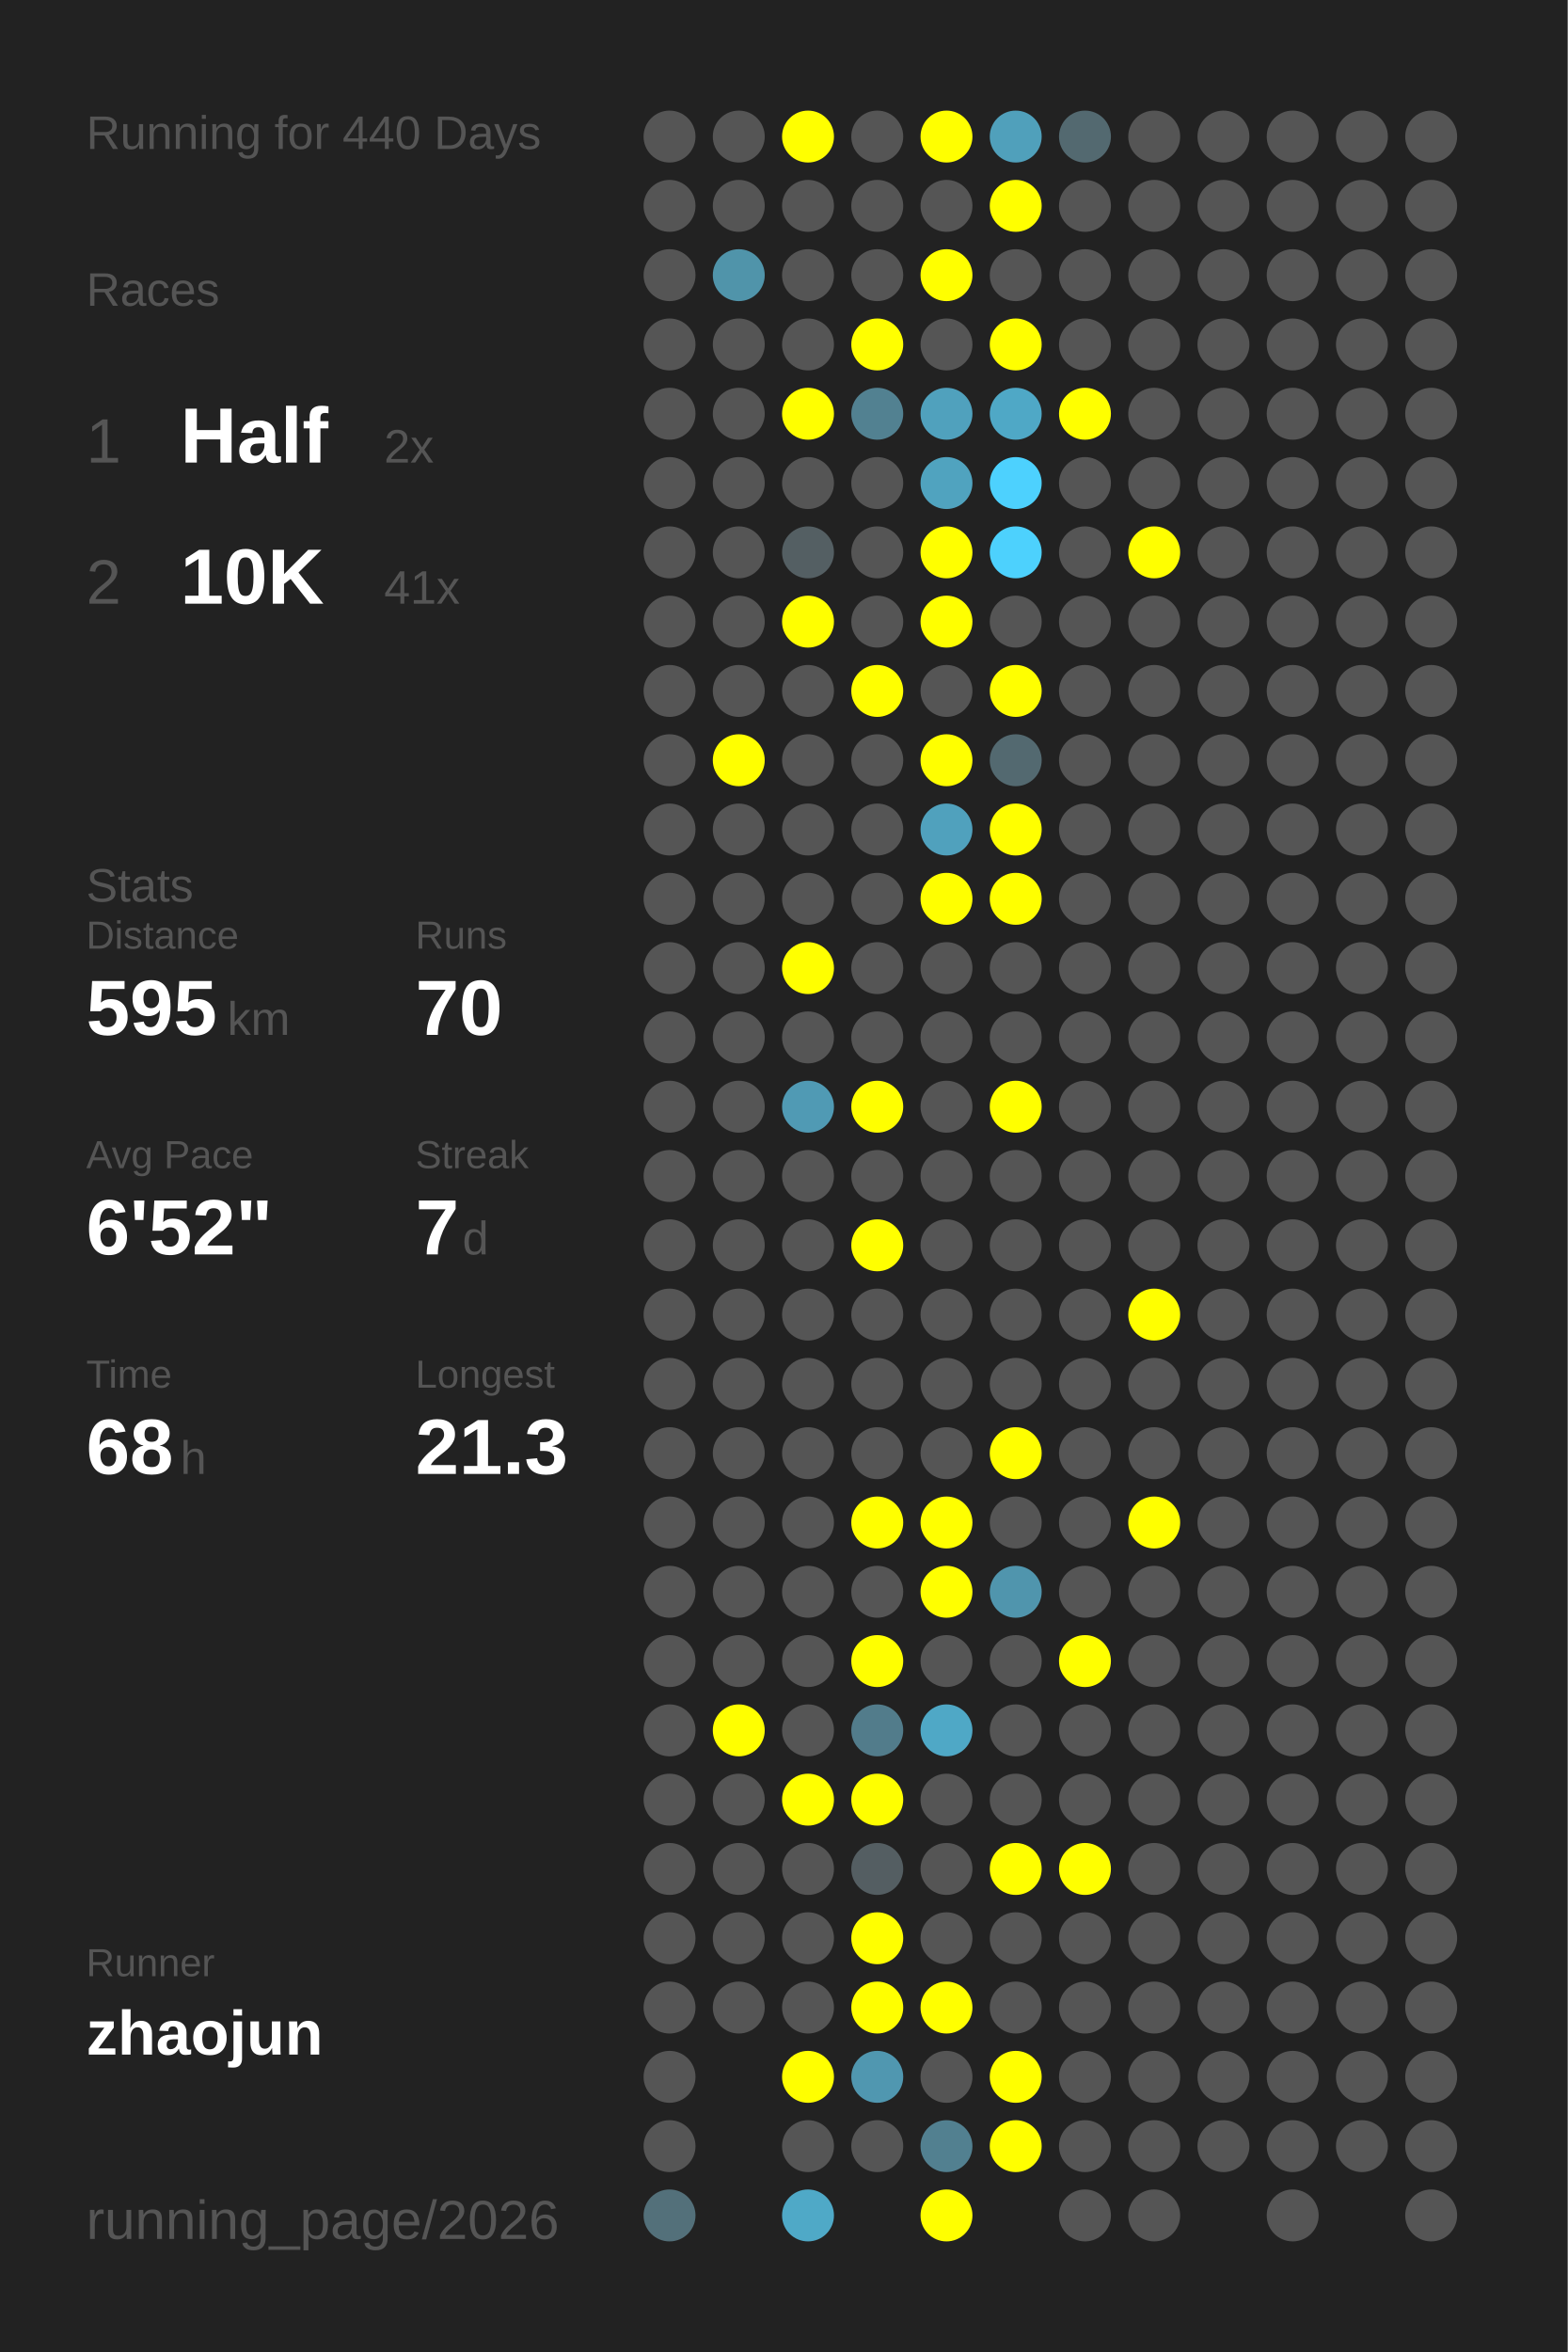
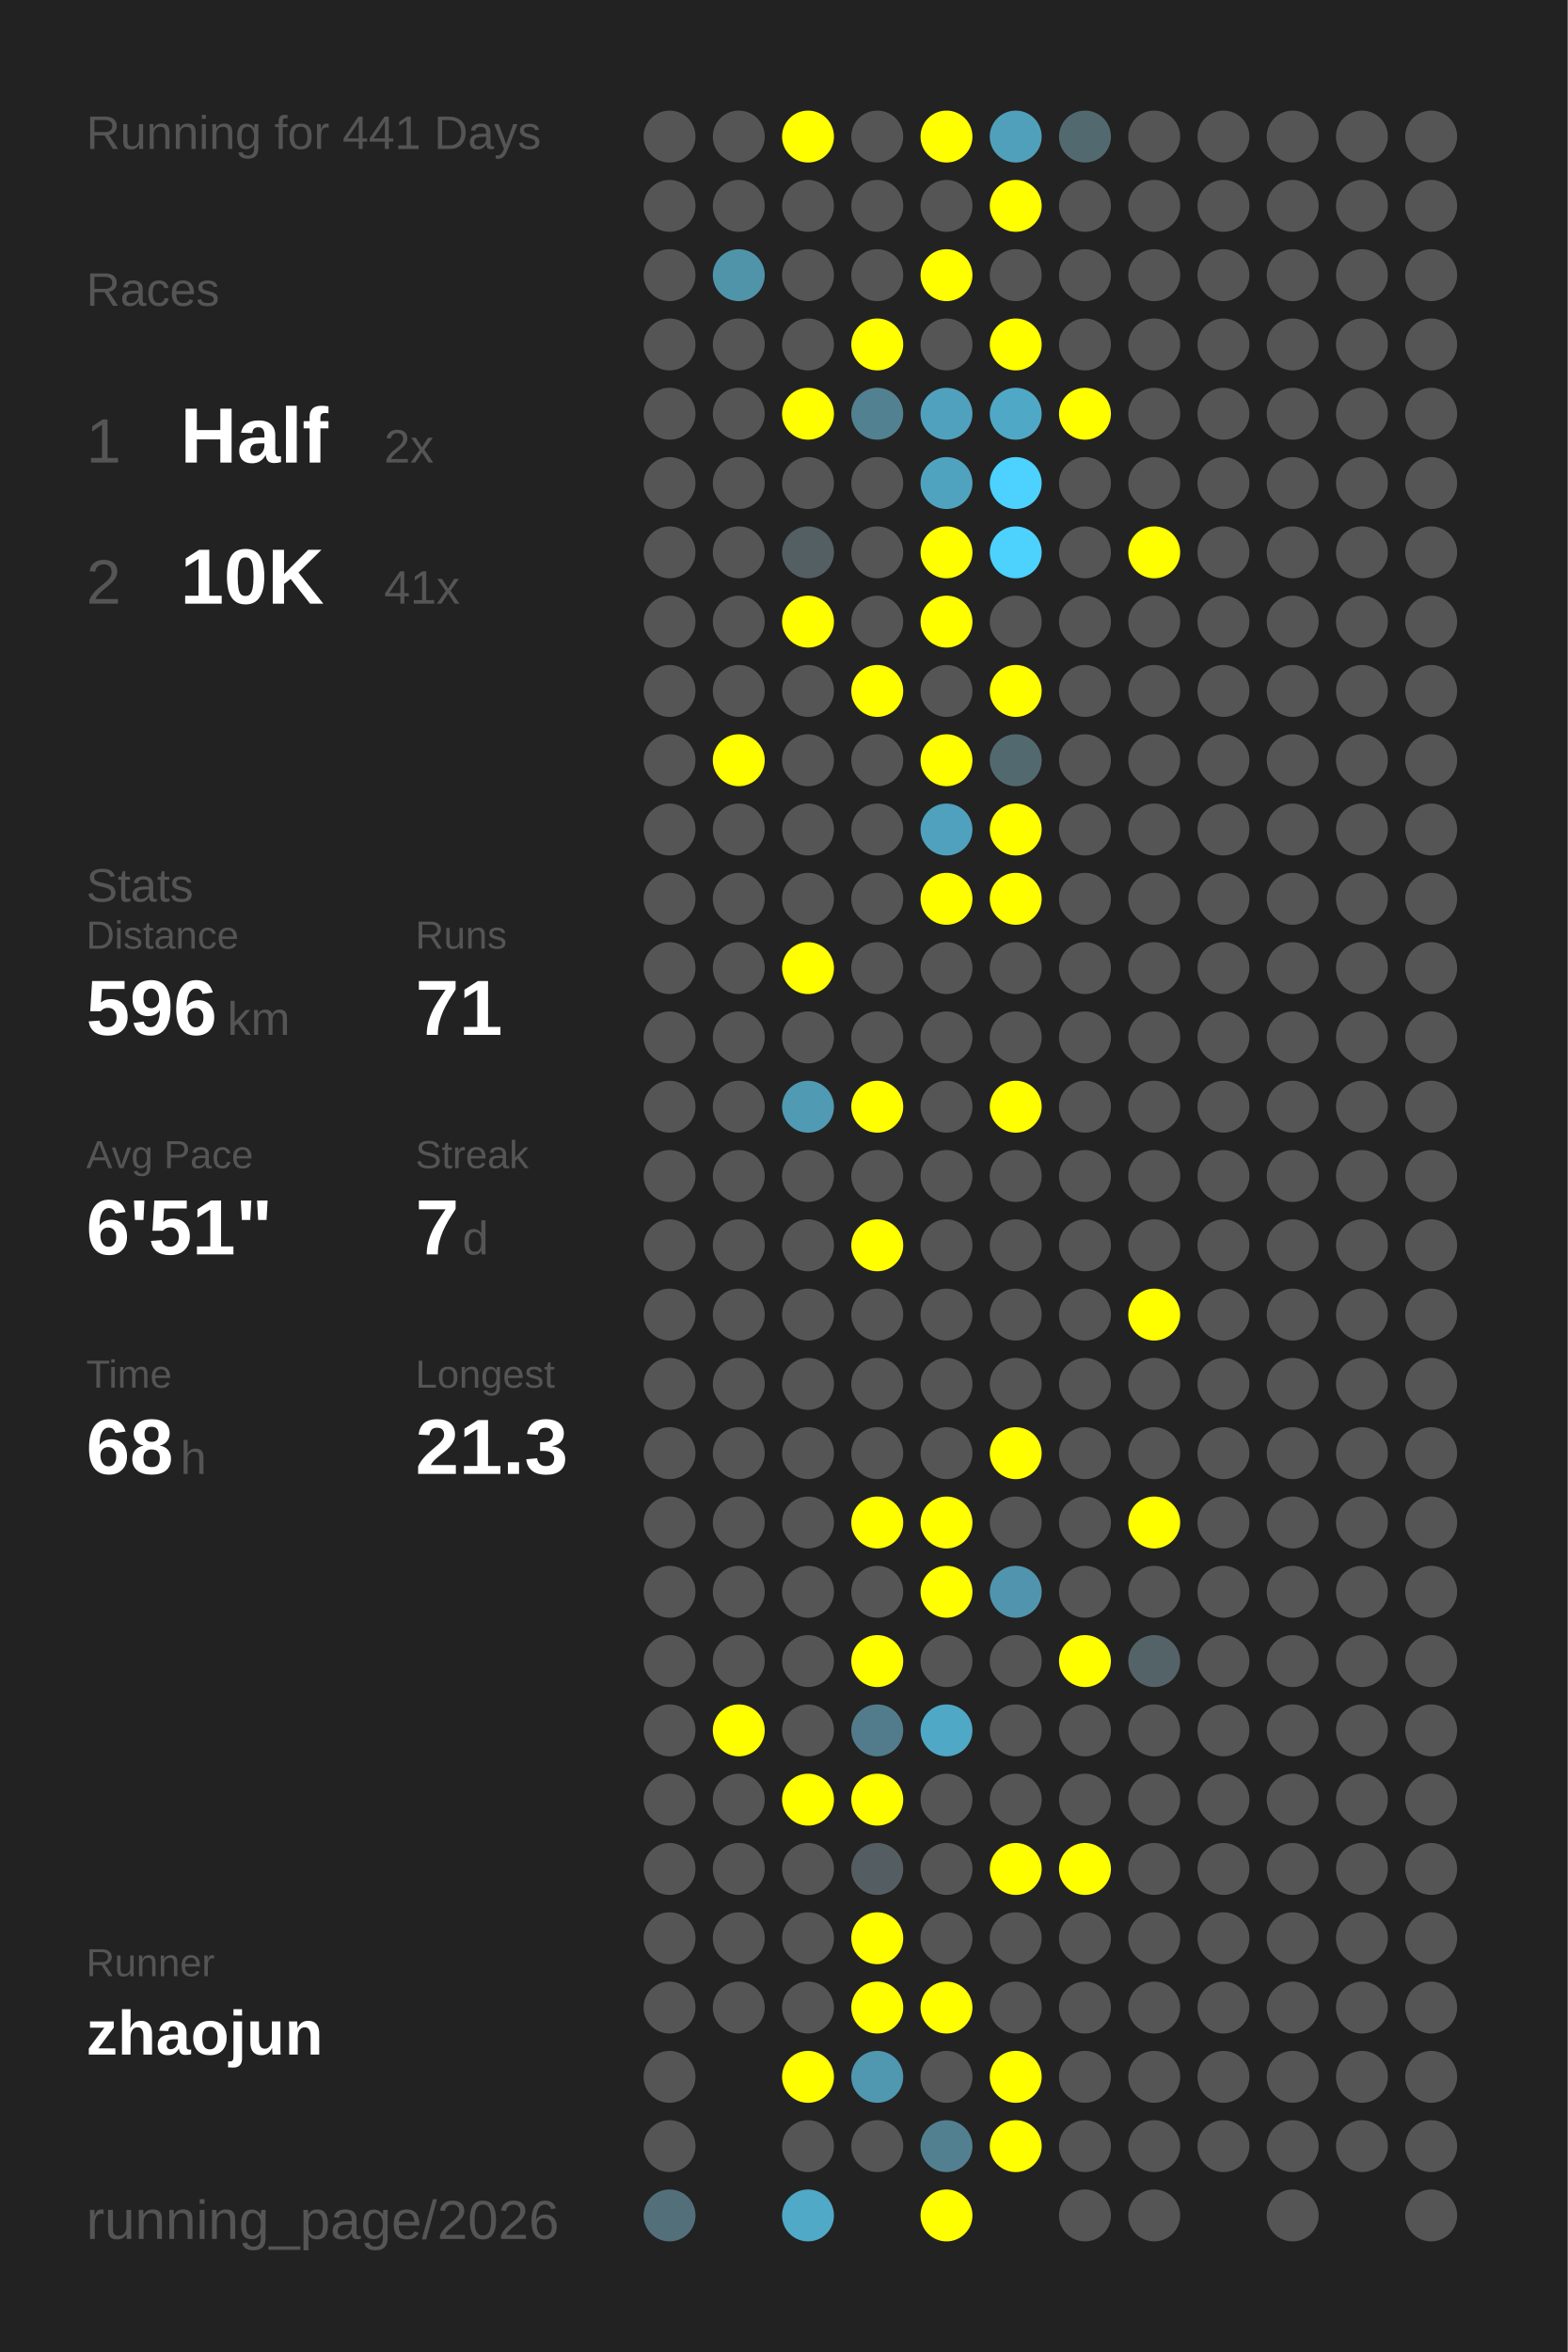
<svg xmlns="http://www.w3.org/2000/svg" baseProfile="full" height="300mm" version="1.1" viewBox="0,0,200,300" width="200mm">
  <defs />
  <rect fill="#222222" height="300" width="200" x="0" y="0" />
-   <text fill="#555555" style="font-size:6px; font-family:Arial;" x="11" y="19">Running for 440 Days</text>
+   <text fill="#555555" style="font-size:6px; font-family:Arial;" x="11" y="19">Running for 441 Days</text>
  <text fill="#555555" style="font-size:6px; font-family:Arial;" x="11" y="39">Races</text>
  <text fill="#555555" style="font-size:8px; font-family:Arial;" x="11" y="59">1</text>
  <text fill="#FFFFFF" style="font-size:10px; font-family:Arial; font-weight:bold;" x="23" y="59">Half</text>
  <text fill="#555555" style="font-size:6px; font-family:Arial;" x="49" y="59">2x</text>
  <text fill="#555555" style="font-size:8px; font-family:Arial;" x="11" y="77">2</text>
  <text fill="#FFFFFF" style="font-size:10px; font-family:Arial; font-weight:bold;" x="23" y="77">10K</text>
  <text fill="#555555" style="font-size:6px; font-family:Arial;" x="49" y="77">41x</text>
  <text fill="#555555" style="font-size:6px; font-family:Arial;" x="11" y="115">Stats</text>
  <text fill="#555555" style="font-size:5px; font-family:Arial;" x="11" y="121">Distance</text>
-   <text fill="#FFFFFF" style="font-size:10px; font-family:Arial; font-weight:bold;" x="11" y="132">595</text>
+   <text fill="#FFFFFF" style="font-size:10px; font-family:Arial; font-weight:bold;" x="11" y="132">596</text>
  <text fill="#555555" style="font-size:6px; font-family:Arial;" x="29" y="132">km</text>
  <text fill="#555555" style="font-size:5px; font-family:Arial;" x="53" y="121">Runs</text>
-   <text fill="#FFFFFF" style="font-size:10px; font-family:Arial; font-weight:bold;" x="53" y="132">70</text>
+   <text fill="#FFFFFF" style="font-size:10px; font-family:Arial; font-weight:bold;" x="53" y="132">71</text>
  <text fill="#555555" style="font-size:5px; font-family:Arial;" x="11" y="149">Avg Pace</text>
-   <text fill="#FFFFFF" style="font-size:10px; font-family:Arial; font-weight:bold;" x="11" y="160">6'52"</text>
+   <text fill="#FFFFFF" style="font-size:10px; font-family:Arial; font-weight:bold;" x="11" y="160">6'51"</text>
  <text fill="#555555" style="font-size:5px; font-family:Arial;" x="53" y="149">Streak</text>
  <text fill="#FFFFFF" style="font-size:10px; font-family:Arial; font-weight:bold;" x="53" y="160">7</text>
  <text fill="#555555" style="font-size:6px; font-family:Arial;" x="59" y="160">d</text>
  <text fill="#555555" style="font-size:5px; font-family:Arial;" x="11" y="177">Time</text>
  <text fill="#FFFFFF" style="font-size:10px; font-family:Arial; font-weight:bold;" x="11" y="188">68</text>
  <text fill="#555555" style="font-size:6px; font-family:Arial;" x="23" y="188">h</text>
  <text fill="#555555" style="font-size:5px; font-family:Arial;" x="53" y="177">Longest</text>
  <text fill="#FFFFFF" style="font-size:10px; font-family:Arial; font-weight:bold;" x="53" y="188">21.3</text>
  <text fill="#555555" style="font-size:5px; font-family:Arial;" x="11" y="252.065">Runner</text>
  <text fill="#FFFFFF" style="font-size:8px; font-family:Arial; font-weight:bold;" x="11" y="262.065">zhaojun</text>
  <text fill="#555555" style="font-size:7px; font-family:Arial;" x="11" y="285.581">running_page/2026</text>
  <circle cx="85.417" cy="17.419" fill="#555555" r="3.312" />
  <circle cx="85.417" cy="26.258" fill="#555555" r="3.312" />
  <circle cx="85.417" cy="35.097" fill="#555555" r="3.312" />
  <circle cx="85.417" cy="43.935" fill="#555555" r="3.312" />
  <circle cx="85.417" cy="52.774" fill="#555555" r="3.312" />
  <circle cx="85.417" cy="61.613" fill="#555555" r="3.312" />
  <circle cx="85.417" cy="70.452" fill="#555555" r="3.312" />
  <circle cx="85.417" cy="79.29" fill="#555555" r="3.312" />
  <circle cx="85.417" cy="88.129" fill="#555555" r="3.312" />
  <circle cx="85.417" cy="96.968" fill="#555555" r="3.312" />
  <circle cx="85.417" cy="105.806" fill="#555555" r="3.312" />
  <circle cx="85.417" cy="114.645" fill="#555555" r="3.312" />
  <circle cx="85.417" cy="123.484" fill="#555555" r="3.312" />
  <circle cx="85.417" cy="132.323" fill="#555555" r="3.312" />
  <circle cx="85.417" cy="141.161" fill="#555555" r="3.312" />
  <circle cx="85.417" cy="150" fill="#555555" r="3.312" />
  <circle cx="85.417" cy="158.839" fill="#555555" r="3.312" />
  <circle cx="85.417" cy="167.677" fill="#555555" r="3.312" />
  <circle cx="85.417" cy="176.516" fill="#555555" r="3.312" />
  <circle cx="85.417" cy="185.355" fill="#555555" r="3.312" />
  <circle cx="85.417" cy="194.194" fill="#555555" r="3.312" />
  <circle cx="85.417" cy="203.032" fill="#555555" r="3.312" />
  <circle cx="85.417" cy="211.871" fill="#555555" r="3.312" />
  <circle cx="85.417" cy="220.71" fill="#555555" r="3.312" />
  <circle cx="85.417" cy="229.548" fill="#555555" r="3.312" />
  <circle cx="85.417" cy="238.387" fill="#555555" r="3.312" />
  <circle cx="85.417" cy="247.226" fill="#555555" r="3.312" />
  <circle cx="85.417" cy="256.065" fill="#555555" r="3.312" />
  <circle cx="85.417" cy="264.903" fill="#555555" r="3.312" />
  <circle cx="85.417" cy="273.742" fill="#555555" r="3.312" />
  <circle cx="85.417" cy="282.581" fill="#53707a" r="3.312" />
  <circle cx="94.25" cy="17.419" fill="#555555" r="3.312" />
  <circle cx="94.25" cy="26.258" fill="#555555" r="3.312" />
  <circle cx="94.25" cy="35.097" fill="#5094aa" r="3.312" />
  <circle cx="94.25" cy="43.935" fill="#555555" r="3.312" />
  <circle cx="94.25" cy="52.774" fill="#555555" r="3.312" />
  <circle cx="94.25" cy="61.613" fill="#555555" r="3.312" />
  <circle cx="94.25" cy="70.452" fill="#555555" r="3.312" />
  <circle cx="94.25" cy="79.29" fill="#555555" r="3.312" />
  <circle cx="94.25" cy="88.129" fill="#555555" r="3.312" />
  <circle cx="94.25" cy="96.968" fill="#FFFF00" r="3.312" />
  <circle cx="94.25" cy="105.806" fill="#555555" r="3.312" />
  <circle cx="94.25" cy="114.645" fill="#555555" r="3.312" />
  <circle cx="94.25" cy="123.484" fill="#555555" r="3.312" />
  <circle cx="94.25" cy="132.323" fill="#555555" r="3.312" />
  <circle cx="94.25" cy="141.161" fill="#555555" r="3.312" />
  <circle cx="94.25" cy="150" fill="#555555" r="3.312" />
  <circle cx="94.25" cy="158.839" fill="#555555" r="3.312" />
  <circle cx="94.25" cy="167.677" fill="#555555" r="3.312" />
  <circle cx="94.25" cy="176.516" fill="#555555" r="3.312" />
  <circle cx="94.25" cy="185.355" fill="#555555" r="3.312" />
  <circle cx="94.25" cy="194.194" fill="#555555" r="3.312" />
  <circle cx="94.25" cy="203.032" fill="#555555" r="3.312" />
  <circle cx="94.25" cy="211.871" fill="#555555" r="3.312" />
  <circle cx="94.25" cy="220.71" fill="#FFFF00" r="3.312" />
  <circle cx="94.25" cy="229.548" fill="#555555" r="3.312" />
  <circle cx="94.25" cy="238.387" fill="#555555" r="3.312" />
  <circle cx="94.25" cy="247.226" fill="#555555" r="3.312" />
  <circle cx="94.25" cy="256.065" fill="#555555" r="3.312" />
  <circle cx="103.083" cy="17.419" fill="#FFFF00" r="3.312" />
  <circle cx="103.083" cy="26.258" fill="#555555" r="3.312" />
  <circle cx="103.083" cy="35.097" fill="#555555" r="3.312" />
  <circle cx="103.083" cy="43.935" fill="#555555" r="3.312" />
  <circle cx="103.083" cy="52.774" fill="#FFFF00" r="3.312" />
  <circle cx="103.083" cy="61.613" fill="#555555" r="3.312" />
  <circle cx="103.083" cy="70.452" fill="#545f63" r="3.312" />
  <circle cx="103.083" cy="79.29" fill="#FFFF00" r="3.312" />
  <circle cx="103.083" cy="88.129" fill="#555555" r="3.312" />
  <circle cx="103.083" cy="96.968" fill="#555555" r="3.312" />
  <circle cx="103.083" cy="105.806" fill="#555555" r="3.312" />
  <circle cx="103.083" cy="114.645" fill="#555555" r="3.312" />
  <circle cx="103.083" cy="123.484" fill="#FFFF00" r="3.312" />
  <circle cx="103.083" cy="132.323" fill="#555555" r="3.312" />
  <circle cx="103.083" cy="141.161" fill="#509ab4" r="3.312" />
  <circle cx="103.083" cy="150" fill="#555555" r="3.312" />
  <circle cx="103.083" cy="158.839" fill="#555555" r="3.312" />
  <circle cx="103.083" cy="167.677" fill="#555555" r="3.312" />
  <circle cx="103.083" cy="176.516" fill="#555555" r="3.312" />
  <circle cx="103.083" cy="185.355" fill="#555555" r="3.312" />
  <circle cx="103.083" cy="194.194" fill="#555555" r="3.312" />
  <circle cx="103.083" cy="203.032" fill="#555555" r="3.312" />
  <circle cx="103.083" cy="211.871" fill="#555555" r="3.312" />
  <circle cx="103.083" cy="220.71" fill="#555555" r="3.312" />
  <circle cx="103.083" cy="229.548" fill="#FFFF00" r="3.312" />
  <circle cx="103.083" cy="238.387" fill="#555555" r="3.312" />
  <circle cx="103.083" cy="247.226" fill="#555555" r="3.312" />
  <circle cx="103.083" cy="256.065" fill="#555555" r="3.312" />
  <circle cx="103.083" cy="264.903" fill="#FFFF00" r="3.312" />
  <circle cx="103.083" cy="273.742" fill="#555555" r="3.312" />
  <circle cx="103.083" cy="282.581" fill="#4fa9c7" r="3.312" />
  <circle cx="111.917" cy="17.419" fill="#555555" r="3.312" />
  <circle cx="111.917" cy="26.258" fill="#555555" r="3.312" />
  <circle cx="111.917" cy="35.097" fill="#555555" r="3.312" />
  <circle cx="111.917" cy="43.935" fill="#FFFF00" r="3.312" />
  <circle cx="111.917" cy="52.774" fill="#528191" r="3.312" />
  <circle cx="111.917" cy="61.613" fill="#555555" r="3.312" />
  <circle cx="111.917" cy="70.452" fill="#555555" r="3.312" />
  <circle cx="111.917" cy="79.29" fill="#555555" r="3.312" />
  <circle cx="111.917" cy="88.129" fill="#FFFF00" r="3.312" />
  <circle cx="111.917" cy="96.968" fill="#555555" r="3.312" />
  <circle cx="111.917" cy="105.806" fill="#555555" r="3.312" />
  <circle cx="111.917" cy="114.645" fill="#555555" r="3.312" />
  <circle cx="111.917" cy="123.484" fill="#555555" r="3.312" />
  <circle cx="111.917" cy="132.323" fill="#555555" r="3.312" />
  <circle cx="111.917" cy="141.161" fill="#FFFF00" r="3.312" />
  <circle cx="111.917" cy="150" fill="#555555" r="3.312" />
  <circle cx="111.917" cy="158.839" fill="#FFFF00" r="3.312" />
  <circle cx="111.917" cy="167.677" fill="#555555" r="3.312" />
  <circle cx="111.917" cy="176.516" fill="#555555" r="3.312" />
  <circle cx="111.917" cy="185.355" fill="#555555" r="3.312" />
  <circle cx="111.917" cy="194.194" fill="#FFFF00" r="3.312" />
  <circle cx="111.917" cy="203.032" fill="#555555" r="3.312" />
  <circle cx="111.917" cy="211.871" fill="#FFFF00" r="3.312" />
  <circle cx="111.917" cy="220.71" fill="#527c8b" r="3.312" />
  <circle cx="111.917" cy="229.548" fill="#FFFF00" r="3.312" />
  <circle cx="111.917" cy="238.387" fill="#545e62" r="3.312" />
  <circle cx="111.917" cy="247.226" fill="#FFFF00" r="3.312" />
  <circle cx="111.917" cy="256.065" fill="#FFFF00" r="3.312" />
  <circle cx="111.917" cy="264.903" fill="#5097b0" r="3.312" />
  <circle cx="111.917" cy="273.742" fill="#555555" r="3.312" />
  <circle cx="120.75" cy="17.419" fill="#FFFF00" r="3.312" />
  <circle cx="120.75" cy="26.258" fill="#555555" r="3.312" />
  <circle cx="120.75" cy="35.097" fill="#FFFF00" r="3.312" />
  <circle cx="120.75" cy="43.935" fill="#555555" r="3.312" />
  <circle cx="120.75" cy="52.774" fill="#50a1bd" r="3.312" />
  <circle cx="120.75" cy="61.613" fill="#50a3bf" r="3.312" />
  <circle cx="120.75" cy="70.452" fill="#FFFF00" r="3.312" />
  <circle cx="120.75" cy="79.29" fill="#FFFF00" r="3.312" />
  <circle cx="120.75" cy="88.129" fill="#555555" r="3.312" />
  <circle cx="120.75" cy="96.968" fill="#FFFF00" r="3.312" />
  <circle cx="120.75" cy="105.806" fill="#50a1bd" r="3.312" />
  <circle cx="120.75" cy="114.645" fill="#FFFF00" r="3.312" />
  <circle cx="120.75" cy="123.484" fill="#555555" r="3.312" />
  <circle cx="120.75" cy="132.323" fill="#555555" r="3.312" />
  <circle cx="120.75" cy="141.161" fill="#555555" r="3.312" />
  <circle cx="120.75" cy="150" fill="#555555" r="3.312" />
  <circle cx="120.75" cy="158.839" fill="#555555" r="3.312" />
  <circle cx="120.75" cy="167.677" fill="#555555" r="3.312" />
  <circle cx="120.75" cy="176.516" fill="#555555" r="3.312" />
  <circle cx="120.75" cy="185.355" fill="#555555" r="3.312" />
  <circle cx="120.75" cy="194.194" fill="#FFFF00" r="3.312" />
  <circle cx="120.75" cy="203.032" fill="#FFFF00" r="3.312" />
  <circle cx="120.75" cy="211.871" fill="#555555" r="3.312" />
  <circle cx="120.75" cy="220.71" fill="#4fa8c6" r="3.312" />
  <circle cx="120.75" cy="229.548" fill="#555555" r="3.312" />
  <circle cx="120.75" cy="238.387" fill="#555555" r="3.312" />
  <circle cx="120.75" cy="247.226" fill="#555555" r="3.312" />
  <circle cx="120.75" cy="256.065" fill="#FFFF00" r="3.312" />
  <circle cx="120.75" cy="264.903" fill="#555555" r="3.312" />
  <circle cx="120.75" cy="273.742" fill="#528090" r="3.312" />
  <circle cx="120.75" cy="282.581" fill="#FFFF00" r="3.312" />
  <circle cx="129.583" cy="17.419" fill="#50a0bb" r="3.312" />
  <circle cx="129.583" cy="26.258" fill="#FFFF00" r="3.312" />
  <circle cx="129.583" cy="35.097" fill="#555555" r="3.312" />
  <circle cx="129.583" cy="43.935" fill="#FFFF00" r="3.312" />
  <circle cx="129.583" cy="52.774" fill="#4fa8c6" r="3.312" />
  <circle cx="129.583" cy="61.613" fill="#4dd1fe" r="3.312" />
  <circle cx="129.583" cy="70.452" fill="#4dd1fd" r="3.312" />
  <circle cx="129.583" cy="79.29" fill="#555555" r="3.312" />
  <circle cx="129.583" cy="88.129" fill="#FFFF00" r="3.312" />
  <circle cx="129.583" cy="96.968" fill="#536970" r="3.312" />
  <circle cx="129.583" cy="105.806" fill="#FFFF00" r="3.312" />
  <circle cx="129.583" cy="114.645" fill="#FFFF00" r="3.312" />
  <circle cx="129.583" cy="123.484" fill="#555555" r="3.312" />
  <circle cx="129.583" cy="132.323" fill="#555555" r="3.312" />
  <circle cx="129.583" cy="141.161" fill="#FFFF00" r="3.312" />
  <circle cx="129.583" cy="150" fill="#555555" r="3.312" />
  <circle cx="129.583" cy="158.839" fill="#555555" r="3.312" />
  <circle cx="129.583" cy="167.677" fill="#555555" r="3.312" />
  <circle cx="129.583" cy="176.516" fill="#555555" r="3.312" />
  <circle cx="129.583" cy="185.355" fill="#FFFF00" r="3.312" />
  <circle cx="129.583" cy="194.194" fill="#555555" r="3.312" />
  <circle cx="129.583" cy="203.032" fill="#5095ad" r="3.312" />
  <circle cx="129.583" cy="211.871" fill="#555555" r="3.312" />
  <circle cx="129.583" cy="220.71" fill="#555555" r="3.312" />
  <circle cx="129.583" cy="229.548" fill="#555555" r="3.312" />
  <circle cx="129.583" cy="238.387" fill="#FFFF00" r="3.312" />
  <circle cx="129.583" cy="247.226" fill="#555555" r="3.312" />
  <circle cx="129.583" cy="256.065" fill="#555555" r="3.312" />
  <circle cx="129.583" cy="264.903" fill="#FFFF00" r="3.312" />
  <circle cx="129.583" cy="273.742" fill="#FFFF00" r="3.312" />
  <circle cx="138.417" cy="17.419" fill="#536970" r="3.312" />
  <circle cx="138.417" cy="26.258" fill="#555555" r="3.312" />
  <circle cx="138.417" cy="35.097" fill="#555555" r="3.312" />
  <circle cx="138.417" cy="43.935" fill="#555555" r="3.312" />
  <circle cx="138.417" cy="52.774" fill="#FFFF00" r="3.312" />
  <circle cx="138.417" cy="61.613" fill="#555555" r="3.312" />
  <circle cx="138.417" cy="70.452" fill="#555555" r="3.312" />
  <circle cx="138.417" cy="79.29" fill="#555555" r="3.312" />
  <circle cx="138.417" cy="88.129" fill="#555555" r="3.312" />
  <circle cx="138.417" cy="96.968" fill="#555555" r="3.312" />
  <circle cx="138.417" cy="105.806" fill="#555555" r="3.312" />
  <circle cx="138.417" cy="114.645" fill="#555555" r="3.312" />
  <circle cx="138.417" cy="123.484" fill="#555555" r="3.312" />
  <circle cx="138.417" cy="132.323" fill="#555555" r="3.312" />
  <circle cx="138.417" cy="141.161" fill="#555555" r="3.312" />
  <circle cx="138.417" cy="150" fill="#555555" r="3.312" />
  <circle cx="138.417" cy="158.839" fill="#555555" r="3.312" />
  <circle cx="138.417" cy="167.677" fill="#555555" r="3.312" />
  <circle cx="138.417" cy="176.516" fill="#555555" r="3.312" />
  <circle cx="138.417" cy="185.355" fill="#555555" r="3.312" />
  <circle cx="138.417" cy="194.194" fill="#555555" r="3.312" />
  <circle cx="138.417" cy="203.032" fill="#555555" r="3.312" />
  <circle cx="138.417" cy="211.871" fill="#FFFF00" r="3.312" />
  <circle cx="138.417" cy="220.71" fill="#555555" r="3.312" />
  <circle cx="138.417" cy="229.548" fill="#555555" r="3.312" />
  <circle cx="138.417" cy="238.387" fill="#FFFF00" r="3.312" />
  <circle cx="138.417" cy="247.226" fill="#555555" r="3.312" />
  <circle cx="138.417" cy="256.065" fill="#555555" r="3.312" />
  <circle cx="138.417" cy="264.903" fill="#555555" r="3.312" />
  <circle cx="138.417" cy="273.742" fill="#555555" r="3.312" />
  <circle cx="138.417" cy="282.581" fill="#555555" r="3.312" />
  <circle cx="147.25" cy="17.419" fill="#555555" r="3.312" />
  <circle cx="147.25" cy="26.258" fill="#555555" r="3.312" />
  <circle cx="147.25" cy="35.097" fill="#555555" r="3.312" />
  <circle cx="147.25" cy="43.935" fill="#555555" r="3.312" />
  <circle cx="147.25" cy="52.774" fill="#555555" r="3.312" />
  <circle cx="147.25" cy="61.613" fill="#555555" r="3.312" />
  <circle cx="147.25" cy="70.452" fill="#FFFF00" r="3.312" />
  <circle cx="147.25" cy="79.29" fill="#555555" r="3.312" />
  <circle cx="147.25" cy="88.129" fill="#555555" r="3.312" />
  <circle cx="147.25" cy="96.968" fill="#555555" r="3.312" />
  <circle cx="147.25" cy="105.806" fill="#555555" r="3.312" />
  <circle cx="147.25" cy="114.645" fill="#555555" r="3.312" />
  <circle cx="147.25" cy="123.484" fill="#555555" r="3.312" />
  <circle cx="147.25" cy="132.323" fill="#555555" r="3.312" />
  <circle cx="147.25" cy="141.161" fill="#555555" r="3.312" />
  <circle cx="147.25" cy="150" fill="#555555" r="3.312" />
  <circle cx="147.25" cy="158.839" fill="#555555" r="3.312" />
  <circle cx="147.25" cy="167.677" fill="#FFFF00" r="3.312" />
  <circle cx="147.25" cy="176.516" fill="#555555" r="3.312" />
  <circle cx="147.25" cy="185.355" fill="#555555" r="3.312" />
  <circle cx="147.25" cy="194.194" fill="#FFFF00" r="3.312" />
  <circle cx="147.25" cy="203.032" fill="#555555" r="3.312" />
-   <circle cx="147.25" cy="211.871" fill="#555555" r="3.312" />
+   <circle cx="147.25" cy="211.871" fill="#546368" r="3.312" />
  <circle cx="147.25" cy="220.71" fill="#555555" r="3.312" />
  <circle cx="147.25" cy="229.548" fill="#555555" r="3.312" />
  <circle cx="147.25" cy="238.387" fill="#555555" r="3.312" />
  <circle cx="147.25" cy="247.226" fill="#555555" r="3.312" />
  <circle cx="147.25" cy="256.065" fill="#555555" r="3.312" />
  <circle cx="147.25" cy="264.903" fill="#555555" r="3.312" />
  <circle cx="147.25" cy="273.742" fill="#555555" r="3.312" />
  <circle cx="147.25" cy="282.581" fill="#555555" r="3.312" />
  <circle cx="156.083" cy="17.419" fill="#555555" r="3.312" />
  <circle cx="156.083" cy="26.258" fill="#555555" r="3.312" />
  <circle cx="156.083" cy="35.097" fill="#555555" r="3.312" />
  <circle cx="156.083" cy="43.935" fill="#555555" r="3.312" />
  <circle cx="156.083" cy="52.774" fill="#555555" r="3.312" />
  <circle cx="156.083" cy="61.613" fill="#555555" r="3.312" />
  <circle cx="156.083" cy="70.452" fill="#555555" r="3.312" />
  <circle cx="156.083" cy="79.29" fill="#555555" r="3.312" />
  <circle cx="156.083" cy="88.129" fill="#555555" r="3.312" />
  <circle cx="156.083" cy="96.968" fill="#555555" r="3.312" />
  <circle cx="156.083" cy="105.806" fill="#555555" r="3.312" />
  <circle cx="156.083" cy="114.645" fill="#555555" r="3.312" />
  <circle cx="156.083" cy="123.484" fill="#555555" r="3.312" />
  <circle cx="156.083" cy="132.323" fill="#555555" r="3.312" />
  <circle cx="156.083" cy="141.161" fill="#555555" r="3.312" />
  <circle cx="156.083" cy="150" fill="#555555" r="3.312" />
  <circle cx="156.083" cy="158.839" fill="#555555" r="3.312" />
  <circle cx="156.083" cy="167.677" fill="#555555" r="3.312" />
  <circle cx="156.083" cy="176.516" fill="#555555" r="3.312" />
  <circle cx="156.083" cy="185.355" fill="#555555" r="3.312" />
  <circle cx="156.083" cy="194.194" fill="#555555" r="3.312" />
  <circle cx="156.083" cy="203.032" fill="#555555" r="3.312" />
  <circle cx="156.083" cy="211.871" fill="#555555" r="3.312" />
  <circle cx="156.083" cy="220.71" fill="#555555" r="3.312" />
  <circle cx="156.083" cy="229.548" fill="#555555" r="3.312" />
  <circle cx="156.083" cy="238.387" fill="#555555" r="3.312" />
  <circle cx="156.083" cy="247.226" fill="#555555" r="3.312" />
  <circle cx="156.083" cy="256.065" fill="#555555" r="3.312" />
  <circle cx="156.083" cy="264.903" fill="#555555" r="3.312" />
  <circle cx="156.083" cy="273.742" fill="#555555" r="3.312" />
  <circle cx="164.917" cy="17.419" fill="#555555" r="3.312" />
  <circle cx="164.917" cy="26.258" fill="#555555" r="3.312" />
  <circle cx="164.917" cy="35.097" fill="#555555" r="3.312" />
  <circle cx="164.917" cy="43.935" fill="#555555" r="3.312" />
  <circle cx="164.917" cy="52.774" fill="#555555" r="3.312" />
  <circle cx="164.917" cy="61.613" fill="#555555" r="3.312" />
  <circle cx="164.917" cy="70.452" fill="#555555" r="3.312" />
  <circle cx="164.917" cy="79.29" fill="#555555" r="3.312" />
  <circle cx="164.917" cy="88.129" fill="#555555" r="3.312" />
  <circle cx="164.917" cy="96.968" fill="#555555" r="3.312" />
  <circle cx="164.917" cy="105.806" fill="#555555" r="3.312" />
  <circle cx="164.917" cy="114.645" fill="#555555" r="3.312" />
  <circle cx="164.917" cy="123.484" fill="#555555" r="3.312" />
  <circle cx="164.917" cy="132.323" fill="#555555" r="3.312" />
  <circle cx="164.917" cy="141.161" fill="#555555" r="3.312" />
  <circle cx="164.917" cy="150" fill="#555555" r="3.312" />
  <circle cx="164.917" cy="158.839" fill="#555555" r="3.312" />
  <circle cx="164.917" cy="167.677" fill="#555555" r="3.312" />
  <circle cx="164.917" cy="176.516" fill="#555555" r="3.312" />
  <circle cx="164.917" cy="185.355" fill="#555555" r="3.312" />
  <circle cx="164.917" cy="194.194" fill="#555555" r="3.312" />
  <circle cx="164.917" cy="203.032" fill="#555555" r="3.312" />
  <circle cx="164.917" cy="211.871" fill="#555555" r="3.312" />
  <circle cx="164.917" cy="220.71" fill="#555555" r="3.312" />
  <circle cx="164.917" cy="229.548" fill="#555555" r="3.312" />
  <circle cx="164.917" cy="238.387" fill="#555555" r="3.312" />
  <circle cx="164.917" cy="247.226" fill="#555555" r="3.312" />
  <circle cx="164.917" cy="256.065" fill="#555555" r="3.312" />
  <circle cx="164.917" cy="264.903" fill="#555555" r="3.312" />
  <circle cx="164.917" cy="273.742" fill="#555555" r="3.312" />
  <circle cx="164.917" cy="282.581" fill="#555555" r="3.312" />
  <circle cx="173.75" cy="17.419" fill="#555555" r="3.312" />
  <circle cx="173.75" cy="26.258" fill="#555555" r="3.312" />
  <circle cx="173.75" cy="35.097" fill="#555555" r="3.312" />
  <circle cx="173.75" cy="43.935" fill="#555555" r="3.312" />
  <circle cx="173.75" cy="52.774" fill="#555555" r="3.312" />
  <circle cx="173.75" cy="61.613" fill="#555555" r="3.312" />
  <circle cx="173.75" cy="70.452" fill="#555555" r="3.312" />
  <circle cx="173.75" cy="79.29" fill="#555555" r="3.312" />
  <circle cx="173.75" cy="88.129" fill="#555555" r="3.312" />
  <circle cx="173.75" cy="96.968" fill="#555555" r="3.312" />
  <circle cx="173.75" cy="105.806" fill="#555555" r="3.312" />
  <circle cx="173.75" cy="114.645" fill="#555555" r="3.312" />
  <circle cx="173.75" cy="123.484" fill="#555555" r="3.312" />
  <circle cx="173.75" cy="132.323" fill="#555555" r="3.312" />
  <circle cx="173.75" cy="141.161" fill="#555555" r="3.312" />
  <circle cx="173.75" cy="150" fill="#555555" r="3.312" />
  <circle cx="173.75" cy="158.839" fill="#555555" r="3.312" />
  <circle cx="173.75" cy="167.677" fill="#555555" r="3.312" />
  <circle cx="173.75" cy="176.516" fill="#555555" r="3.312" />
  <circle cx="173.75" cy="185.355" fill="#555555" r="3.312" />
  <circle cx="173.75" cy="194.194" fill="#555555" r="3.312" />
  <circle cx="173.75" cy="203.032" fill="#555555" r="3.312" />
  <circle cx="173.75" cy="211.871" fill="#555555" r="3.312" />
  <circle cx="173.75" cy="220.71" fill="#555555" r="3.312" />
  <circle cx="173.75" cy="229.548" fill="#555555" r="3.312" />
  <circle cx="173.75" cy="238.387" fill="#555555" r="3.312" />
  <circle cx="173.75" cy="247.226" fill="#555555" r="3.312" />
  <circle cx="173.75" cy="256.065" fill="#555555" r="3.312" />
  <circle cx="173.75" cy="264.903" fill="#555555" r="3.312" />
  <circle cx="173.75" cy="273.742" fill="#555555" r="3.312" />
  <circle cx="182.583" cy="17.419" fill="#555555" r="3.312" />
  <circle cx="182.583" cy="26.258" fill="#555555" r="3.312" />
  <circle cx="182.583" cy="35.097" fill="#555555" r="3.312" />
  <circle cx="182.583" cy="43.935" fill="#555555" r="3.312" />
  <circle cx="182.583" cy="52.774" fill="#555555" r="3.312" />
  <circle cx="182.583" cy="61.613" fill="#555555" r="3.312" />
  <circle cx="182.583" cy="70.452" fill="#555555" r="3.312" />
  <circle cx="182.583" cy="79.29" fill="#555555" r="3.312" />
  <circle cx="182.583" cy="88.129" fill="#555555" r="3.312" />
  <circle cx="182.583" cy="96.968" fill="#555555" r="3.312" />
  <circle cx="182.583" cy="105.806" fill="#555555" r="3.312" />
  <circle cx="182.583" cy="114.645" fill="#555555" r="3.312" />
  <circle cx="182.583" cy="123.484" fill="#555555" r="3.312" />
  <circle cx="182.583" cy="132.323" fill="#555555" r="3.312" />
  <circle cx="182.583" cy="141.161" fill="#555555" r="3.312" />
  <circle cx="182.583" cy="150" fill="#555555" r="3.312" />
  <circle cx="182.583" cy="158.839" fill="#555555" r="3.312" />
  <circle cx="182.583" cy="167.677" fill="#555555" r="3.312" />
  <circle cx="182.583" cy="176.516" fill="#555555" r="3.312" />
  <circle cx="182.583" cy="185.355" fill="#555555" r="3.312" />
  <circle cx="182.583" cy="194.194" fill="#555555" r="3.312" />
  <circle cx="182.583" cy="203.032" fill="#555555" r="3.312" />
  <circle cx="182.583" cy="211.871" fill="#555555" r="3.312" />
  <circle cx="182.583" cy="220.71" fill="#555555" r="3.312" />
  <circle cx="182.583" cy="229.548" fill="#555555" r="3.312" />
  <circle cx="182.583" cy="238.387" fill="#555555" r="3.312" />
  <circle cx="182.583" cy="247.226" fill="#555555" r="3.312" />
  <circle cx="182.583" cy="256.065" fill="#555555" r="3.312" />
  <circle cx="182.583" cy="264.903" fill="#555555" r="3.312" />
  <circle cx="182.583" cy="273.742" fill="#555555" r="3.312" />
  <circle cx="182.583" cy="282.581" fill="#555555" r="3.312" />
</svg>
